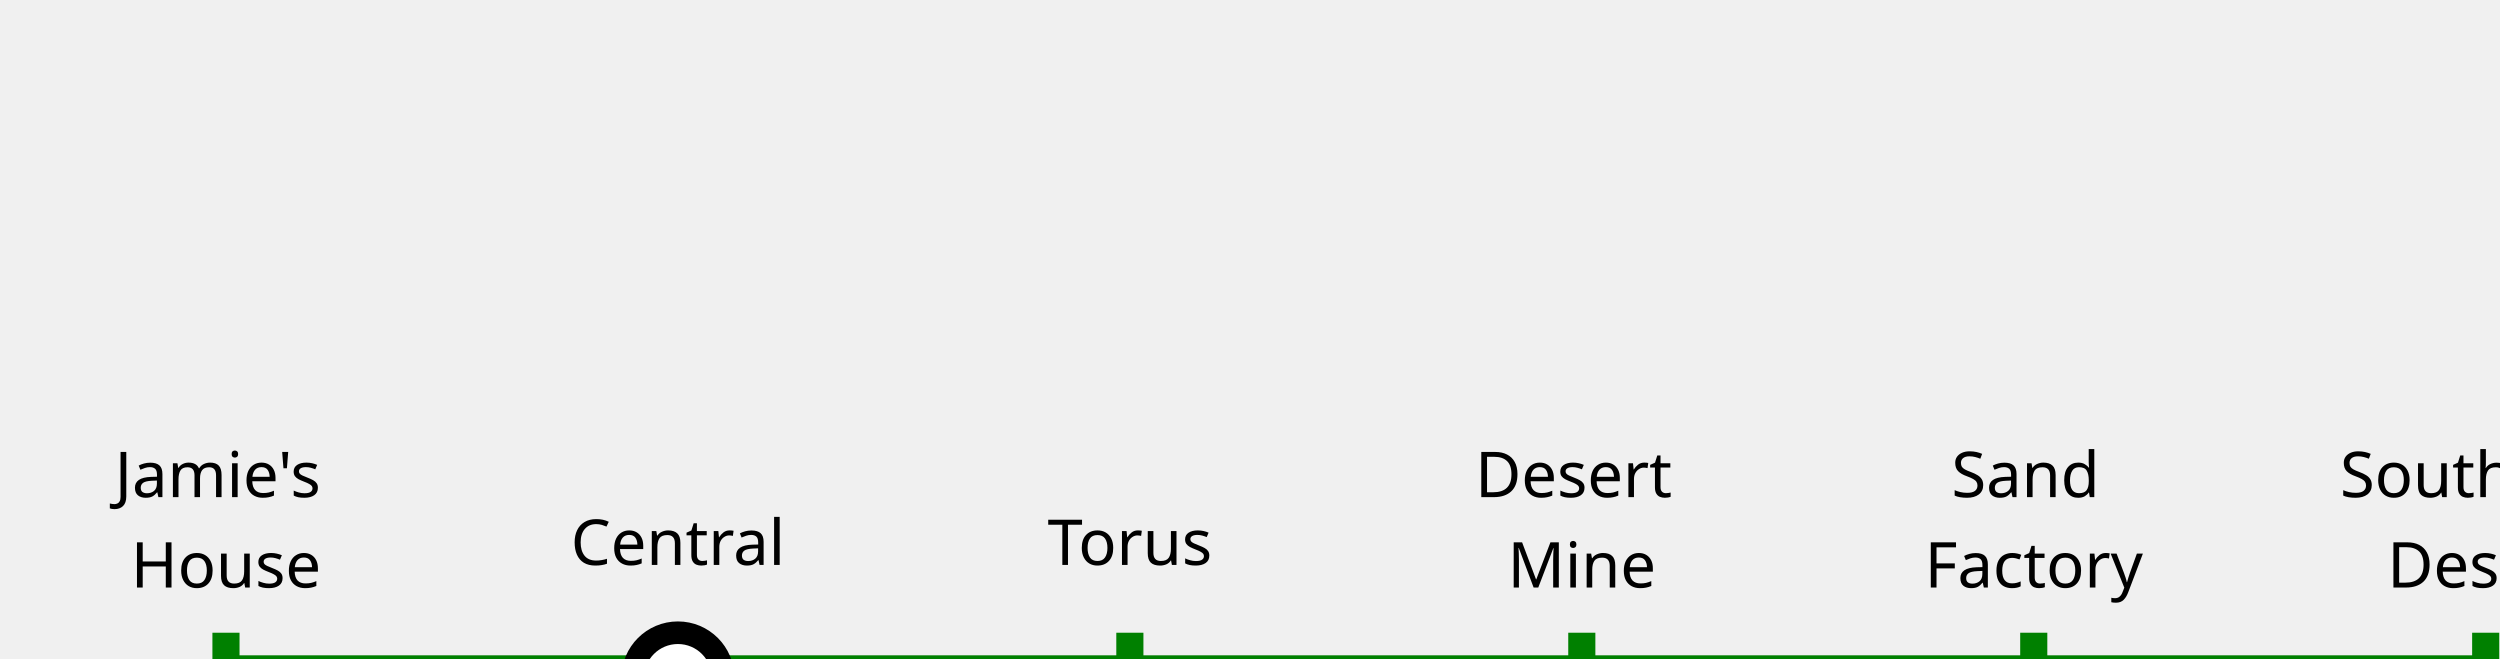
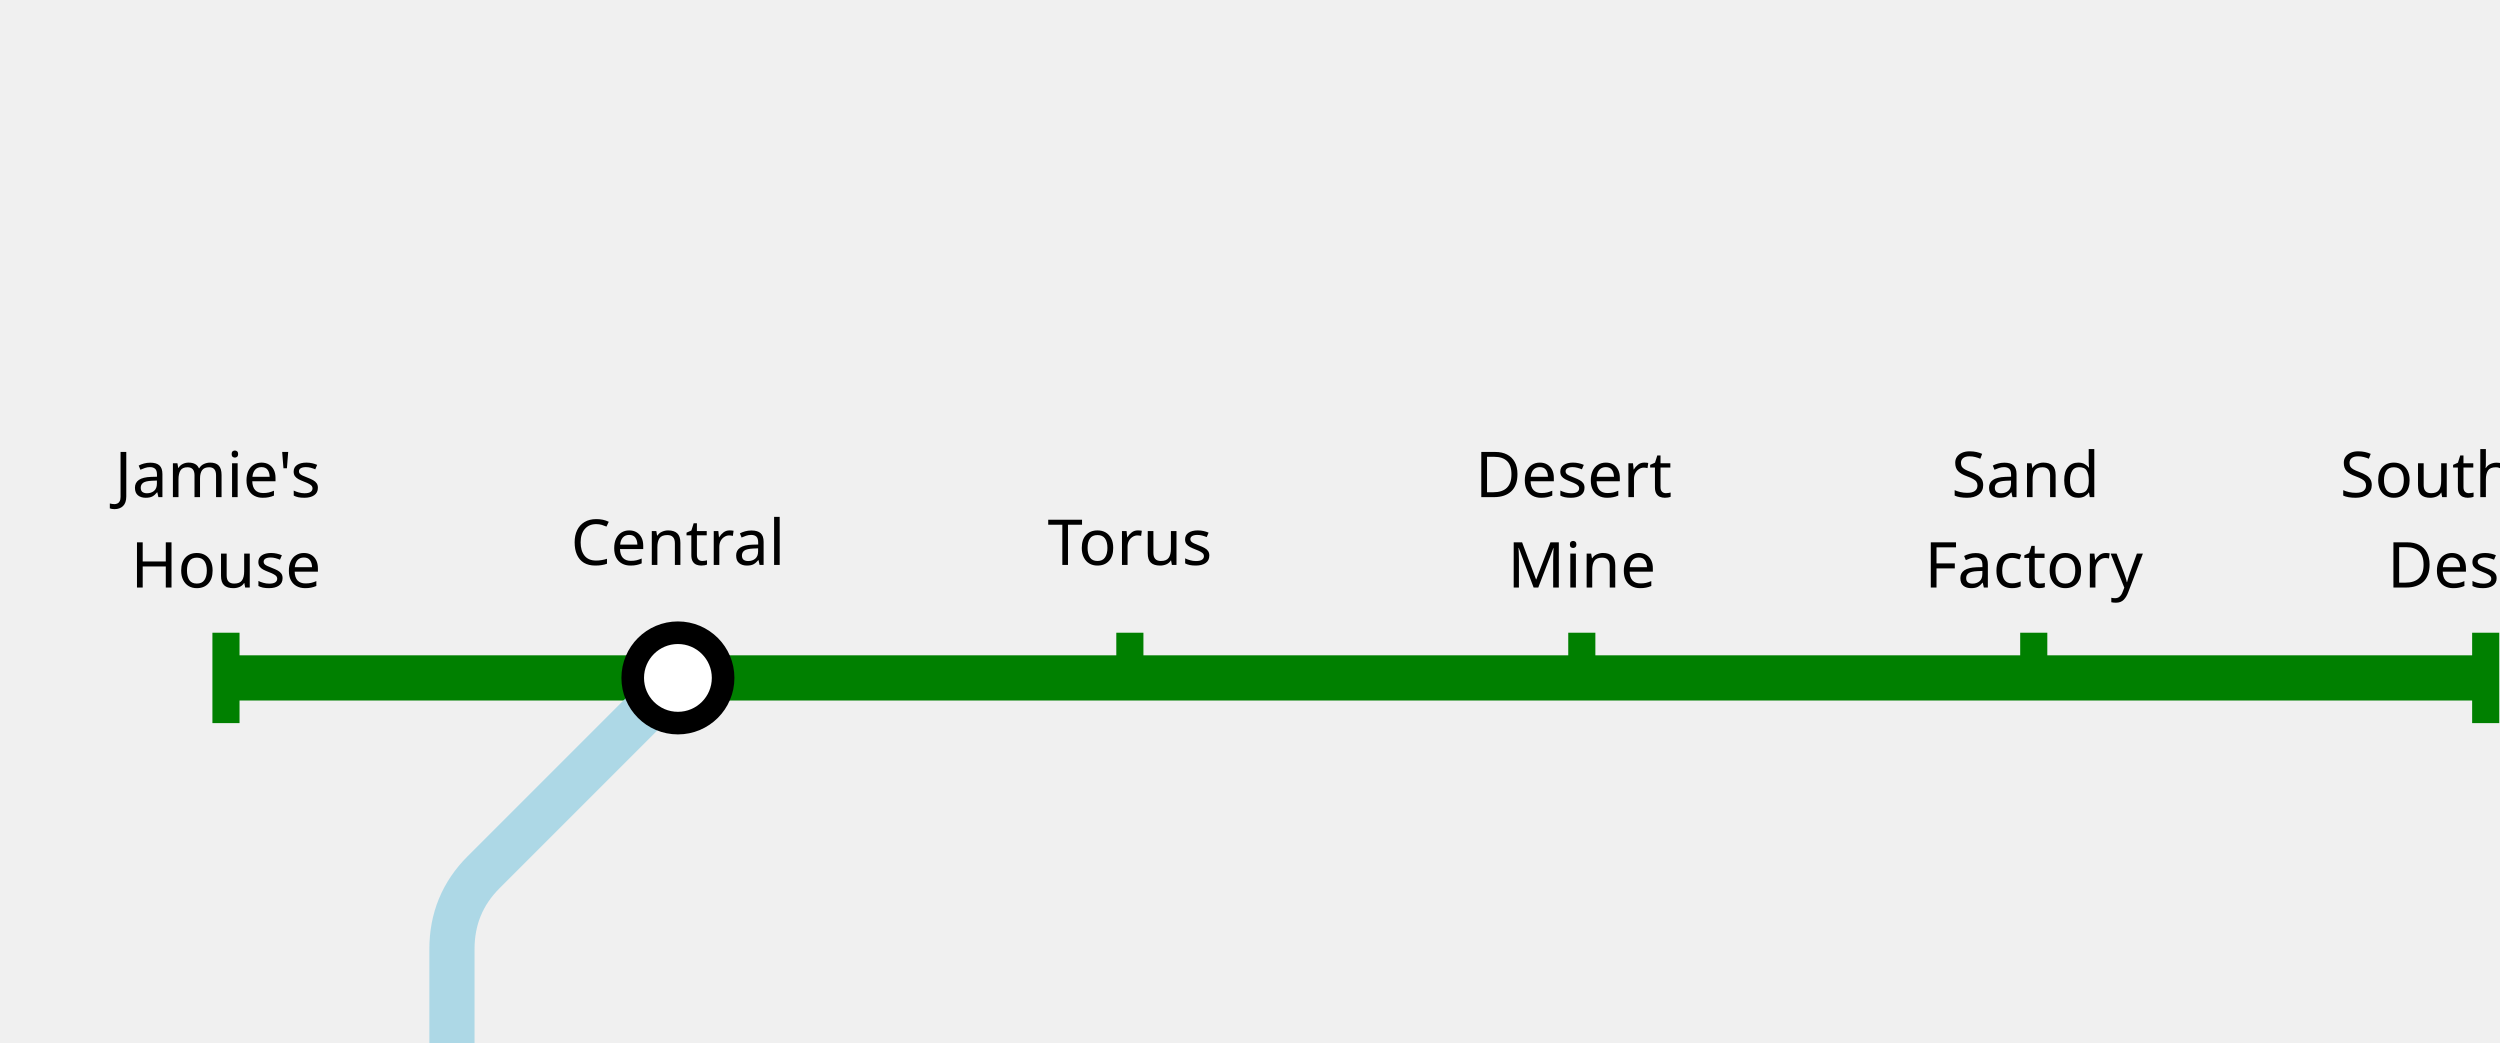
<svg xmlns="http://www.w3.org/2000/svg" xmlns:xlink="http://www.w3.org/1999/xlink" version="1.1">
  <defs>
    <circle id="junction" r="10" stroke="black" stroke-width="5" fill="white" />
    <line id="station" y1="0" y2="-10" stroke-width="6" />
    <line id="terminus" y1="-10" y2="10" stroke-width="6" />
  </defs>
  <line x1="50" y1="150" x2="550" y2="150" stroke="green" stroke-width="10" />
-   <line x1="150" y1="150" x2="80" y2="220" stroke="lightblue" stroke-width="10" />
+   <path d="M 150,150 L 107,193 Q 100,200 100,210 L 100,325" stroke="lightblue" stroke-width="10" fill="none" />
  <g transform="translate(50 150)">
    <use xlink:href="#terminus" stroke="green" />
    <text y="-40" text-anchor="middle" font-family="sans serif" font-size="14">
      <tspan>Jamie's</tspan>
      <tspan x="0" dy="20">House</tspan>
    </text>
  </g>
  <g transform="translate(150 150)">
    <use xlink:href="#junction" />
    <text y="-25" text-anchor="middle" font-family="sans serif" font-size="14">Central</text>
  </g>
  <g transform="translate(250 150)">
    <use xlink:href="#station" stroke="green" />
    <text y="-25" text-anchor="middle" font-family="sans serif" font-size="14">Torus</text>
  </g>
  <g transform="translate(350 150)">
    <use xlink:href="#station" stroke="green" />
    <text y="-40" text-anchor="middle" font-family="sans serif" font-size="14">
      <tspan>Desert</tspan>
      <tspan x="0" dy="20">Mine</tspan>
    </text>
  </g>
  <g transform="translate(450 150)">
    <use xlink:href="#station" stroke="green" />
    <text y="-40" text-anchor="middle" font-family="sans serif" font-size="14">
      <tspan>Sand</tspan>
      <tspan x="0" dy="20">Factory</tspan>
    </text>
  </g>
  <g transform="translate(550 150)">
    <use xlink:href="#terminus" stroke="green" />
    <text y="-40" text-anchor="middle" font-family="sans serif" font-size="14">
      <tspan>Southern</tspan>
      <tspan x="0" dy="20">Desert</tspan>
    </text>
  </g>
-   <g transform="translate(80 220)">
-     <use xlink:href="#terminus" stroke="lightblue" transform="rotate(-45)" />
-     <text x="20" y="25" text-anchor="middle" font-family="sans serif" font-size="14">LMB</text>
+   <g transform="translate(100 250)">
+     <use xlink:href="#station" stroke="lightblue" transform="rotate(90)" />
+     <text x="20" y="5" text-anchor="start" font-family="sans serif" font-size="14">????</text>
+   </g>
+   <g transform="translate(100 325)">
+     <use xlink:href="#terminus" stroke="lightblue" transform="rotate(90)" />
+     <text x="20" y="5" text-anchor="start" font-family="sans serif" font-size="14">LMB</text>
  </g>
</svg>
